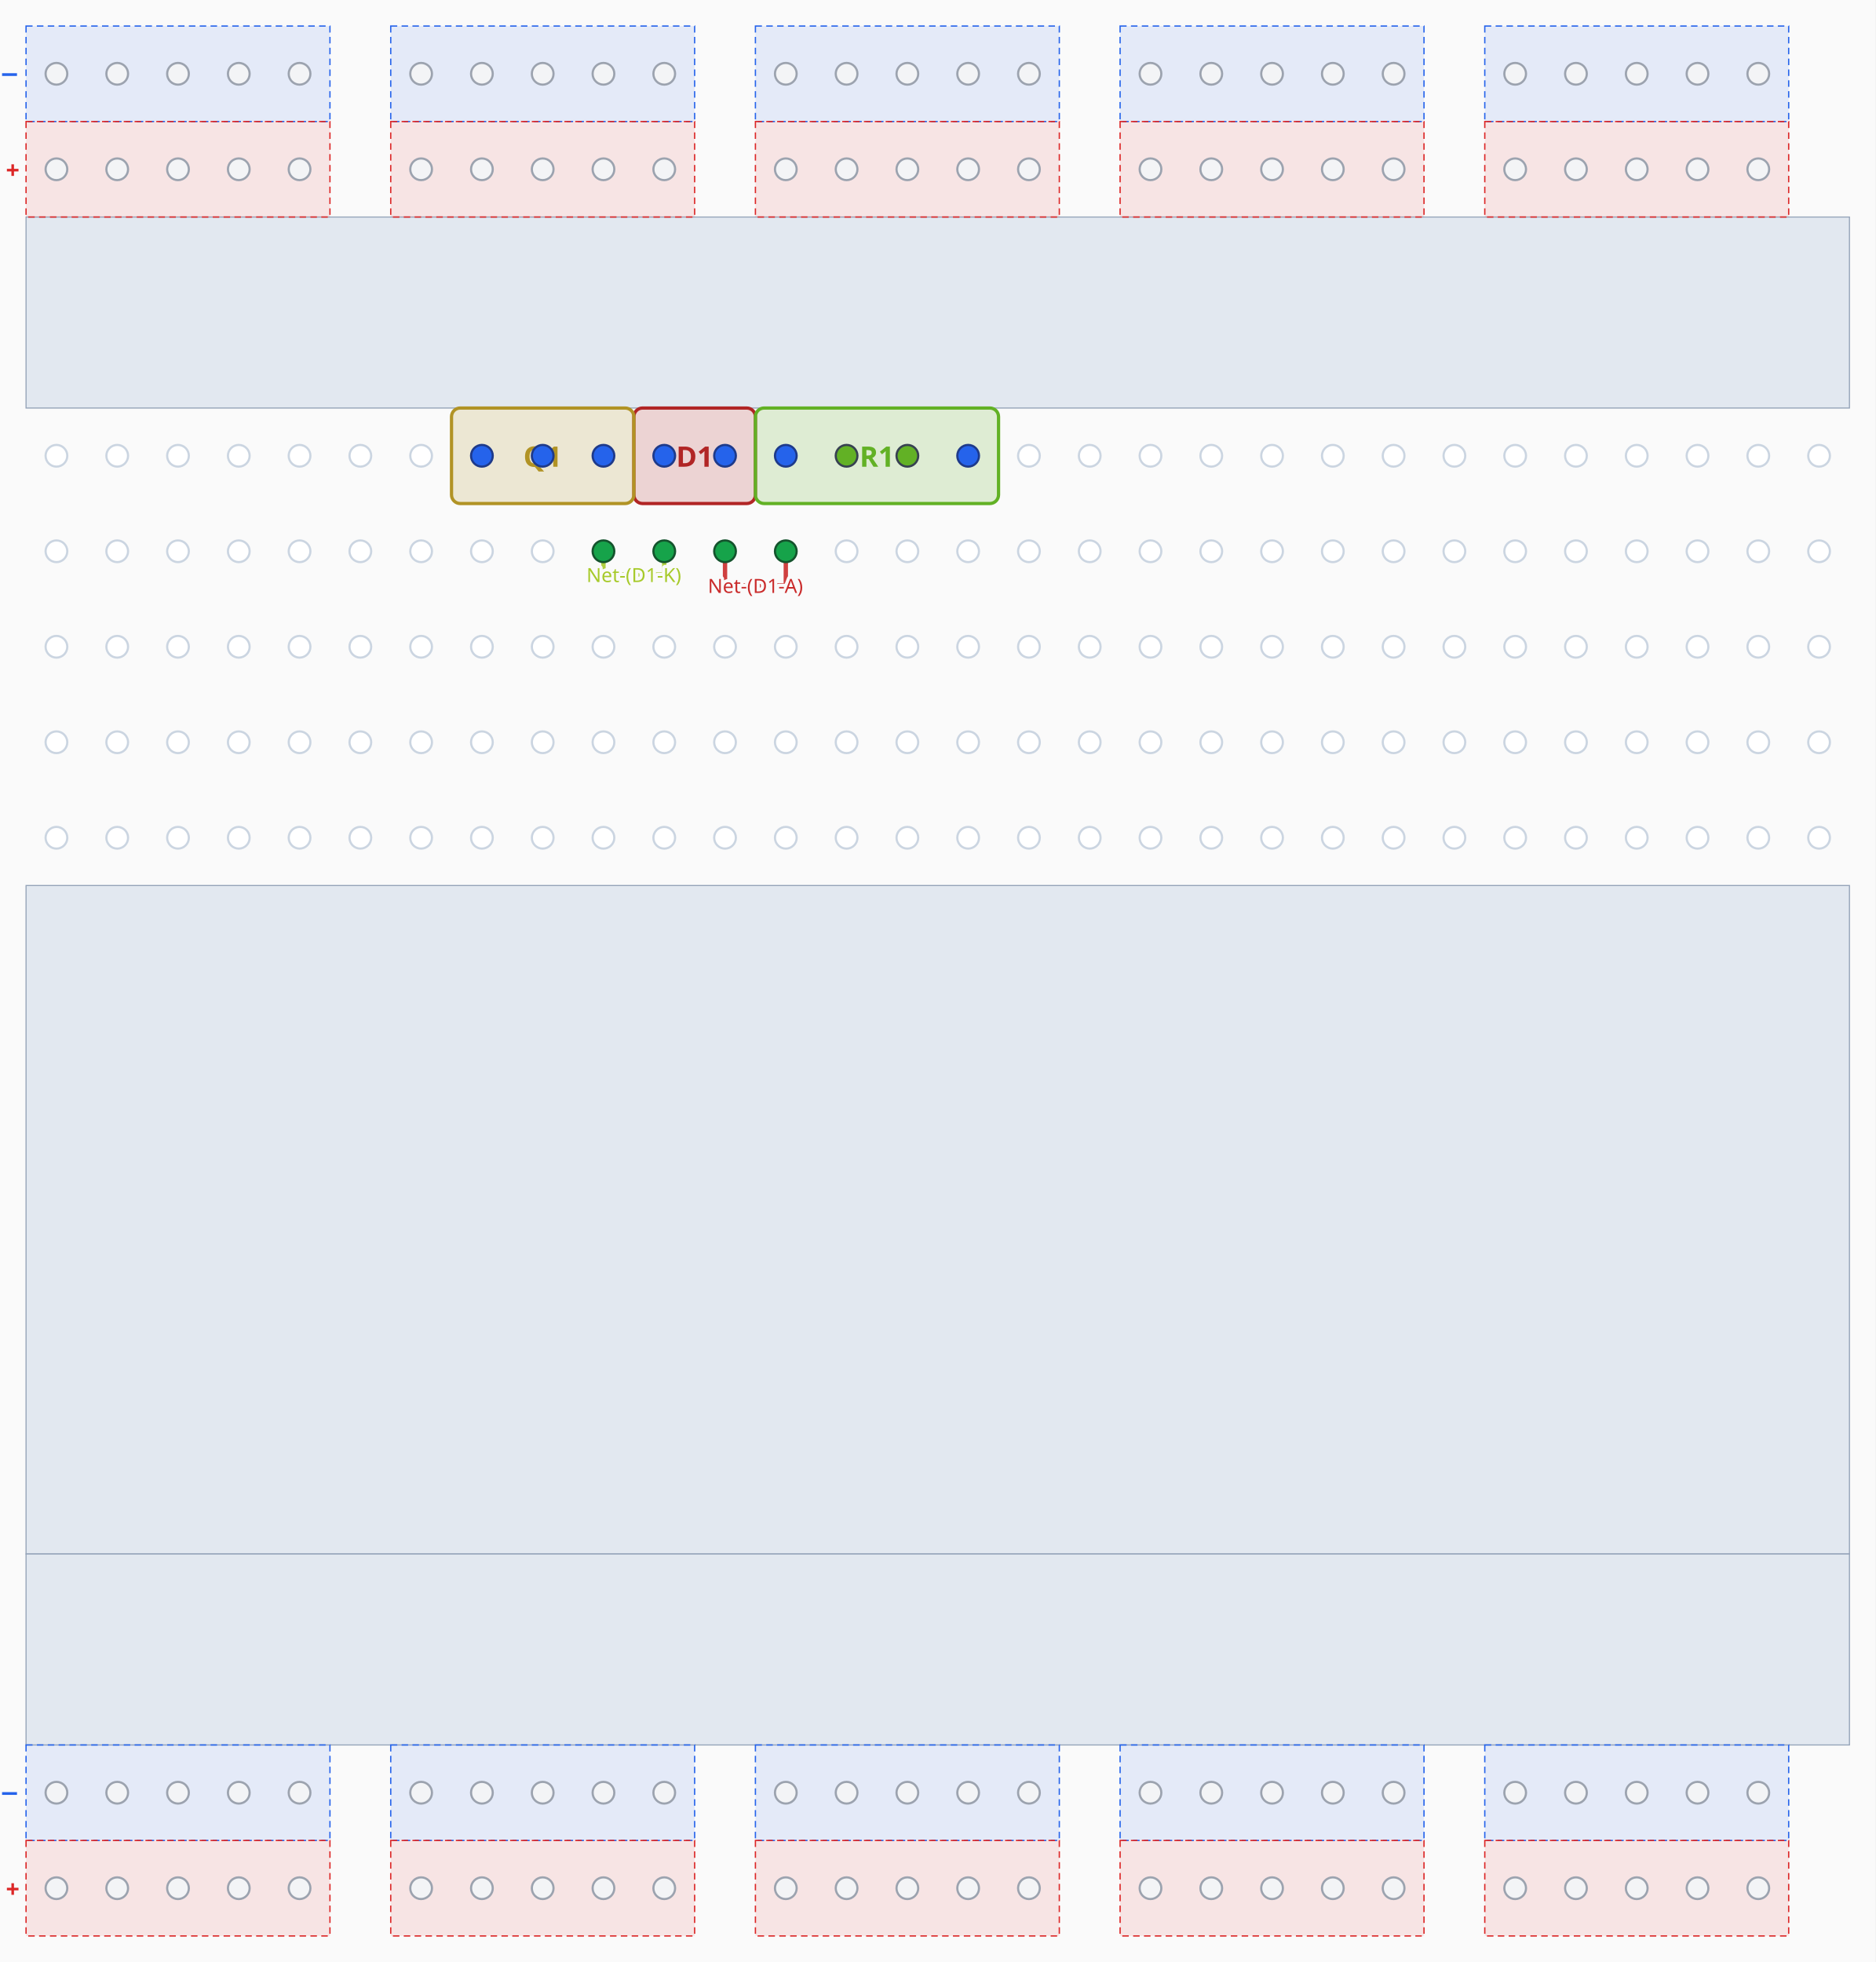
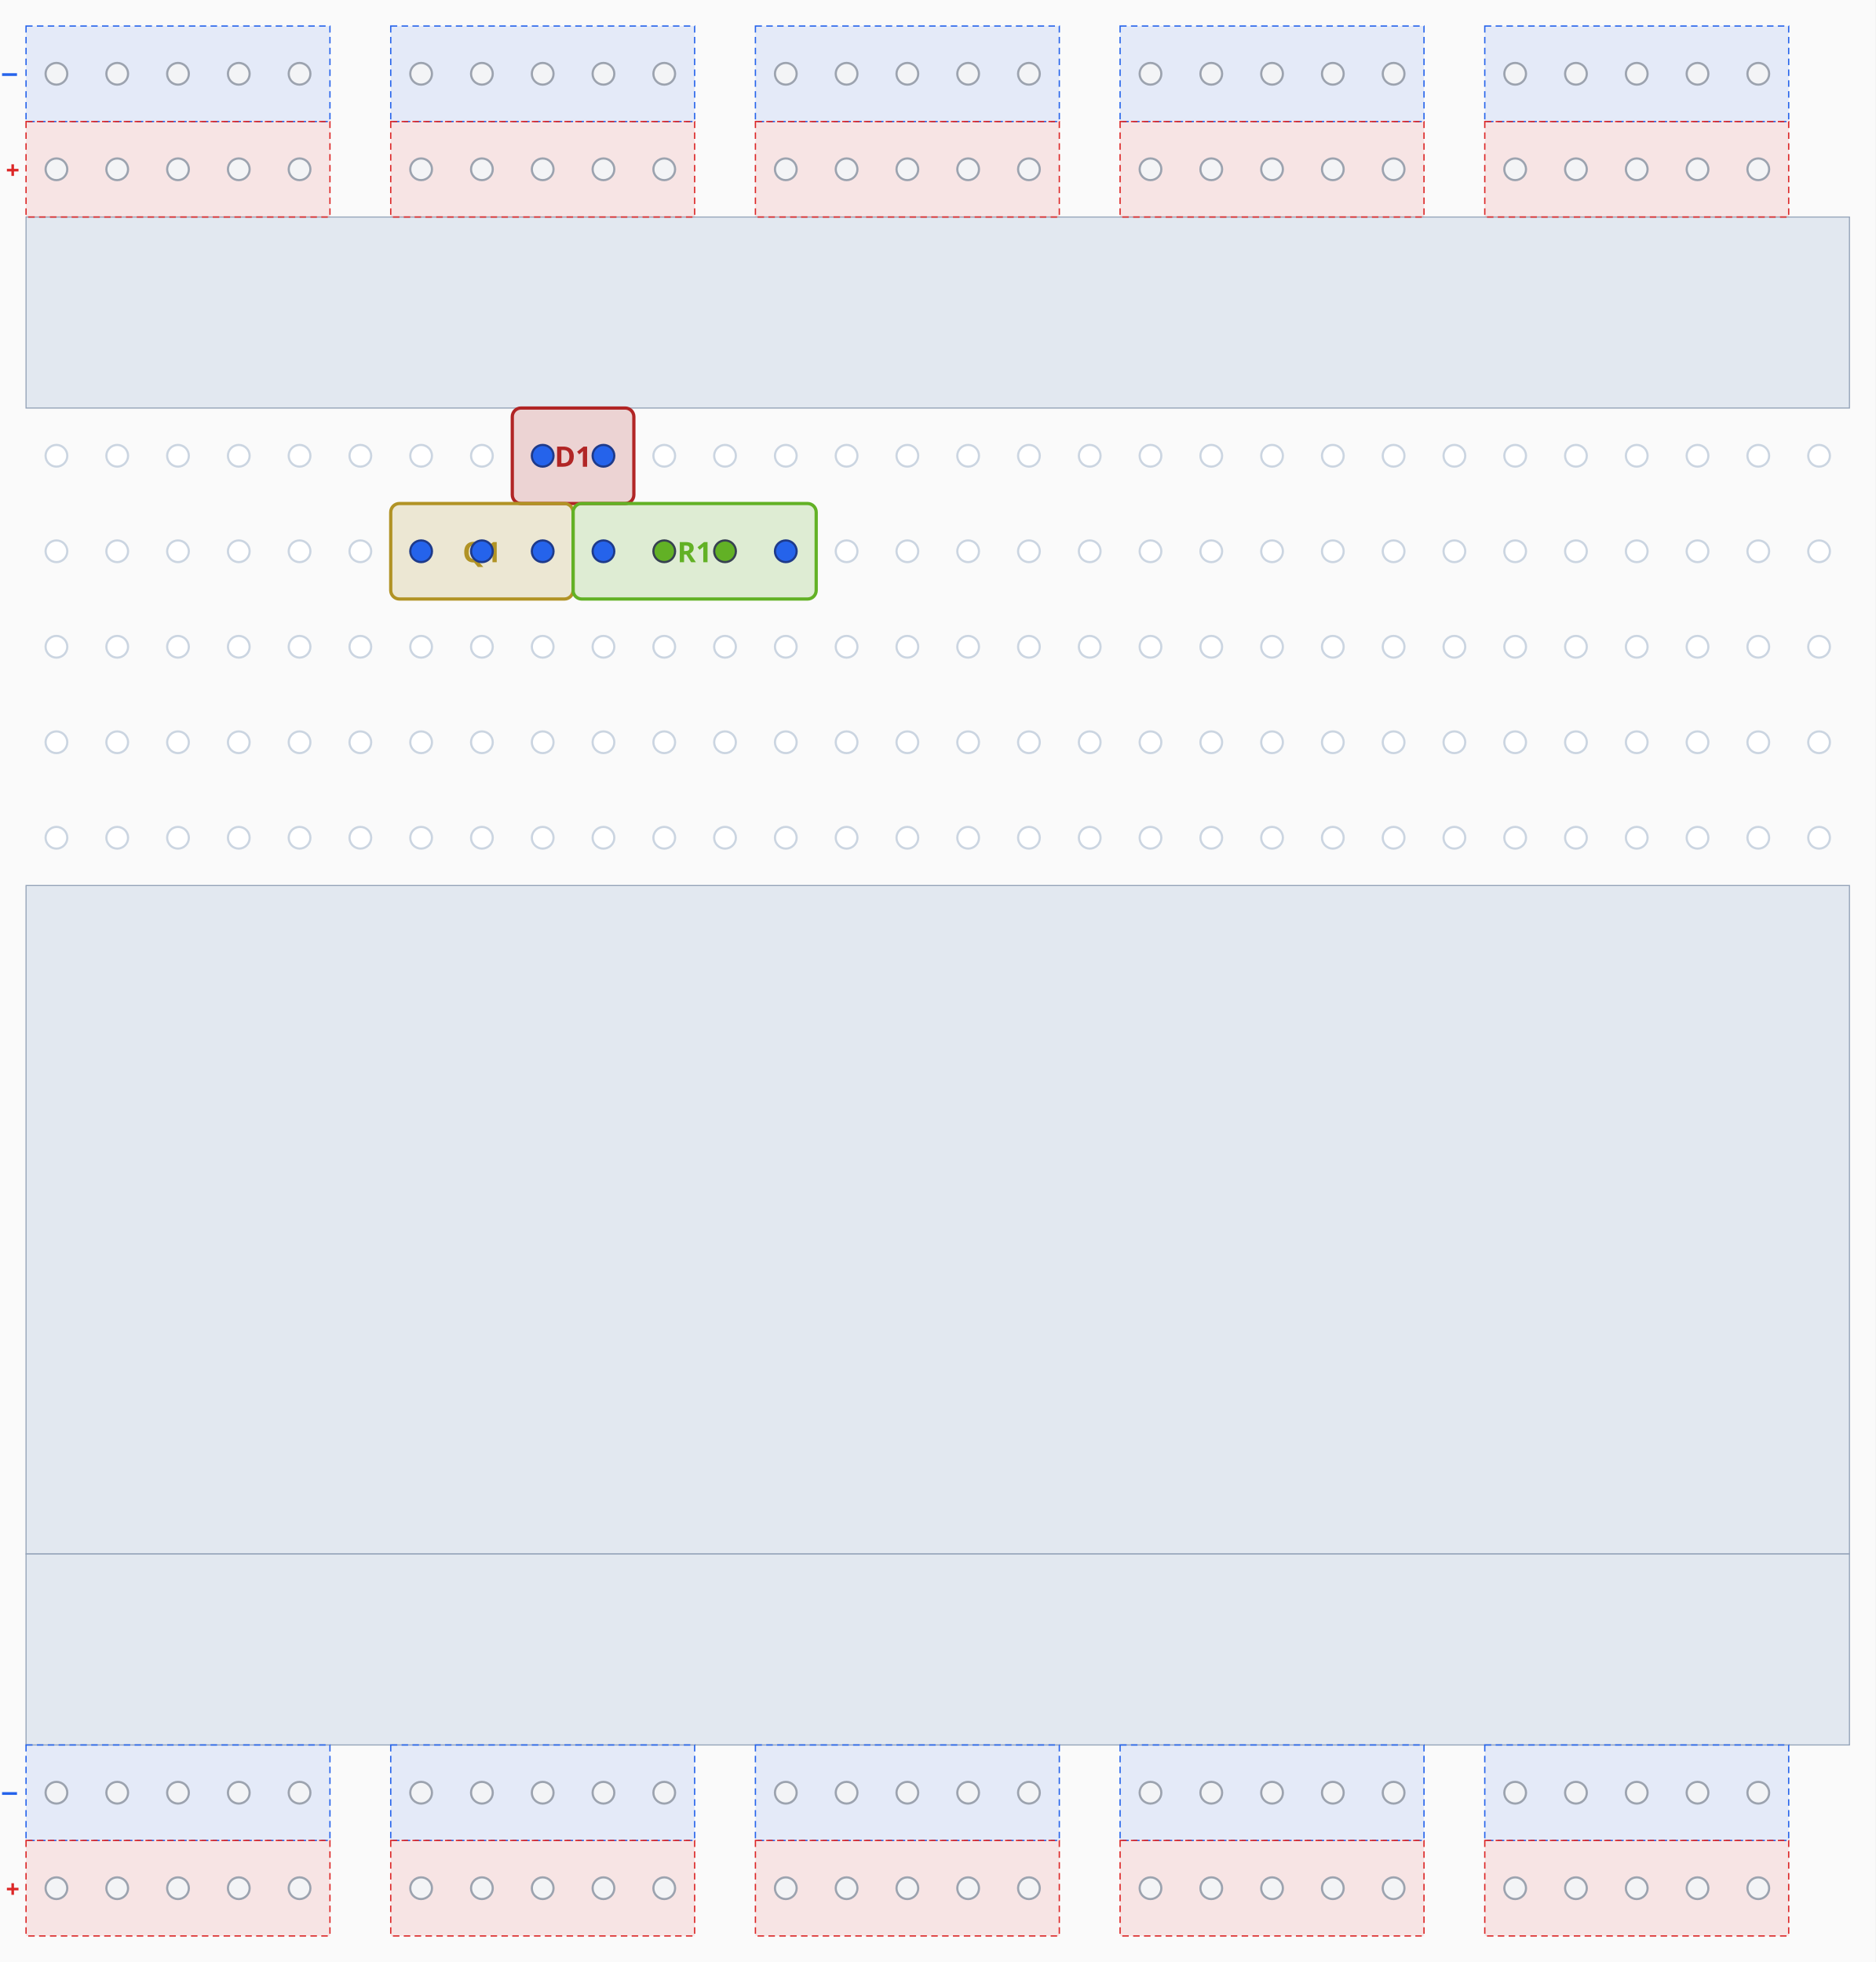
<svg xmlns="http://www.w3.org/2000/svg" viewBox="0 0 864 904" font-family="sans-serif">
  <rect width="100%" height="100%" fill="#fafafa" />
  <rect x="12" y="408.0" width="840" height="308.0" fill="#e2e8f0" stroke="#94a3b8" stroke-width="0.5" />
  <rect x="12" y="100.0" width="840" height="88.0" fill="#e2e8f0" stroke="#94a3b8" stroke-width="0.5" />
  <rect x="12" y="716.0" width="840" height="88.0" fill="#e2e8f0" stroke="#94a3b8" stroke-width="0.5" />
  <rect x="12.0" y="12.0" width="140.0" height="44" fill="#2563eb" fill-opacity="0.10" stroke="#2563eb" stroke-width="0.6" stroke-dasharray="3,2" />
  <rect x="180.0" y="12.0" width="140.0" height="44" fill="#2563eb" fill-opacity="0.10" stroke="#2563eb" stroke-width="0.6" stroke-dasharray="3,2" />
  <rect x="348.0" y="12.0" width="140.0" height="44" fill="#2563eb" fill-opacity="0.10" stroke="#2563eb" stroke-width="0.6" stroke-dasharray="3,2" />
  <rect x="516.0" y="12.0" width="140.0" height="44" fill="#2563eb" fill-opacity="0.10" stroke="#2563eb" stroke-width="0.6" stroke-dasharray="3,2" />
  <rect x="684.0" y="12.0" width="140.0" height="44" fill="#2563eb" fill-opacity="0.10" stroke="#2563eb" stroke-width="0.6" stroke-dasharray="3,2" />
  <text x="9" y="34.0" font-size="11" font-weight="bold" fill="#2563eb" text-anchor="end" dominant-baseline="central">−</text>
  <rect x="12.0" y="56.0" width="140.0" height="44" fill="#dc2626" fill-opacity="0.10" stroke="#dc2626" stroke-width="0.6" stroke-dasharray="3,2" />
  <rect x="180.0" y="56.0" width="140.0" height="44" fill="#dc2626" fill-opacity="0.10" stroke="#dc2626" stroke-width="0.6" stroke-dasharray="3,2" />
  <rect x="348.0" y="56.0" width="140.0" height="44" fill="#dc2626" fill-opacity="0.10" stroke="#dc2626" stroke-width="0.6" stroke-dasharray="3,2" />
  <rect x="516.0" y="56.0" width="140.0" height="44" fill="#dc2626" fill-opacity="0.10" stroke="#dc2626" stroke-width="0.6" stroke-dasharray="3,2" />
  <rect x="684.0" y="56.0" width="140.0" height="44" fill="#dc2626" fill-opacity="0.10" stroke="#dc2626" stroke-width="0.6" stroke-dasharray="3,2" />
  <text x="9" y="78.0" font-size="11" font-weight="bold" fill="#dc2626" text-anchor="end" dominant-baseline="central">+</text>
  <rect x="12.0" y="804.0" width="140.0" height="44" fill="#2563eb" fill-opacity="0.10" stroke="#2563eb" stroke-width="0.6" stroke-dasharray="3,2" />
  <rect x="180.0" y="804.0" width="140.0" height="44" fill="#2563eb" fill-opacity="0.10" stroke="#2563eb" stroke-width="0.6" stroke-dasharray="3,2" />
  <rect x="348.0" y="804.0" width="140.0" height="44" fill="#2563eb" fill-opacity="0.10" stroke="#2563eb" stroke-width="0.6" stroke-dasharray="3,2" />
  <rect x="516.0" y="804.0" width="140.0" height="44" fill="#2563eb" fill-opacity="0.10" stroke="#2563eb" stroke-width="0.6" stroke-dasharray="3,2" />
  <rect x="684.0" y="804.0" width="140.0" height="44" fill="#2563eb" fill-opacity="0.10" stroke="#2563eb" stroke-width="0.6" stroke-dasharray="3,2" />
  <text x="9" y="826.0" font-size="11" font-weight="bold" fill="#2563eb" text-anchor="end" dominant-baseline="central">−</text>
  <rect x="12.0" y="848.0" width="140.0" height="44" fill="#dc2626" fill-opacity="0.10" stroke="#dc2626" stroke-width="0.6" stroke-dasharray="3,2" />
  <rect x="180.0" y="848.0" width="140.0" height="44" fill="#dc2626" fill-opacity="0.10" stroke="#dc2626" stroke-width="0.6" stroke-dasharray="3,2" />
  <rect x="348.0" y="848.0" width="140.0" height="44" fill="#dc2626" fill-opacity="0.10" stroke="#dc2626" stroke-width="0.6" stroke-dasharray="3,2" />
  <rect x="516.0" y="848.0" width="140.0" height="44" fill="#dc2626" fill-opacity="0.10" stroke="#dc2626" stroke-width="0.6" stroke-dasharray="3,2" />
  <rect x="684.0" y="848.0" width="140.0" height="44" fill="#dc2626" fill-opacity="0.10" stroke="#dc2626" stroke-width="0.6" stroke-dasharray="3,2" />
  <text x="9" y="870.0" font-size="11" font-weight="bold" fill="#dc2626" text-anchor="end" dominant-baseline="central">+</text>
-   <rect x="292.0" y="188.0" width="56.0" height="44.0" rx="4" fill="hsl(0,65%,42%)" fill-opacity="0.18" stroke="hsl(0,65%,42%)" stroke-width="1.5" />
-   <text x="320.0" y="210.0" font-size="13" font-weight="bold" fill="hsl(0,65%,42%)" text-anchor="middle" dominant-baseline="central">D1</text>
-   <rect x="208.0" y="188.0" width="84.0" height="44.0" rx="4" fill="hsl(47,65%,42%)" fill-opacity="0.18" stroke="hsl(47,65%,42%)" stroke-width="1.5" />
-   <text x="250.0" y="210.0" font-size="13" font-weight="bold" fill="hsl(47,65%,42%)" text-anchor="middle" dominant-baseline="central">Q1</text>
-   <rect x="348.0" y="188.0" width="112.0" height="44.0" rx="4" fill="hsl(94,65%,42%)" fill-opacity="0.18" stroke="hsl(94,65%,42%)" stroke-width="1.5" />
-   <text x="404.0" y="210.0" font-size="13" font-weight="bold" fill="hsl(94,65%,42%)" text-anchor="middle" dominant-baseline="central">R1</text>
-   <path d="M 334.0 254.0 L 334.0 269.7 L 362.0 269.7 L 362.0 254.0" fill="none" stroke="hsl(0,65%,48%)" stroke-width="2" stroke-linecap="round" stroke-linejoin="round" opacity="0.9" />
-   <text x="348.0" y="269.7" font-size="9" fill="hsl(0,65%,48%)" stroke="#fafafa" stroke-width="3" paint-order="stroke" stroke-linejoin="round" text-anchor="middle" dominant-baseline="central">Net-(D1-A)</text>
-   <path d="M 278.0 254.0 L 278.0 264.7 L 306.0 264.7 L 306.0 254.0" fill="none" stroke="hsl(73,65%,48%)" stroke-width="2" stroke-linecap="round" stroke-linejoin="round" opacity="0.9" />
-   <text x="292.0" y="264.7" font-size="9" fill="hsl(73,65%,48%)" stroke="#fafafa" stroke-width="3" paint-order="stroke" stroke-linejoin="round" text-anchor="middle" dominant-baseline="central">Net-(D1-K)</text>
+   <rect x="236.0" y="188.0" width="56.0" height="44.0" rx="4" fill="hsl(0,65%,42%)" fill-opacity="0.18" stroke="hsl(0,65%,42%)" stroke-width="1.5" />
+   <text x="264.0" y="210.0" font-size="13" font-weight="bold" fill="hsl(0,65%,42%)" text-anchor="middle" dominant-baseline="central">D1</text>
+   <rect x="180.0" y="232.0" width="84.0" height="44.0" rx="4" fill="hsl(47,65%,42%)" fill-opacity="0.18" stroke="hsl(47,65%,42%)" stroke-width="1.5" />
+   <text x="222.0" y="254.0" font-size="13" font-weight="bold" fill="hsl(47,65%,42%)" text-anchor="middle" dominant-baseline="central">Q1</text>
+   <rect x="264.0" y="232.0" width="112.0" height="44.0" rx="4" fill="hsl(94,65%,42%)" fill-opacity="0.18" stroke="hsl(94,65%,42%)" stroke-width="1.5" />
+   <text x="320.0" y="254.0" font-size="13" font-weight="bold" fill="hsl(94,65%,42%)" text-anchor="middle" dominant-baseline="central">R1</text>
  <circle cx="26.0" cy="34.0" r="5" fill="#f3f4f6" stroke="#9ca3af" stroke-width="1" />
  <circle cx="54.0" cy="34.0" r="5" fill="#f3f4f6" stroke="#9ca3af" stroke-width="1" />
  <circle cx="82.0" cy="34.0" r="5" fill="#f3f4f6" stroke="#9ca3af" stroke-width="1" />
  <circle cx="110.0" cy="34.0" r="5" fill="#f3f4f6" stroke="#9ca3af" stroke-width="1" />
  <circle cx="138.0" cy="34.0" r="5" fill="#f3f4f6" stroke="#9ca3af" stroke-width="1" />
  <circle cx="194.0" cy="34.0" r="5" fill="#f3f4f6" stroke="#9ca3af" stroke-width="1" />
  <circle cx="222.0" cy="34.0" r="5" fill="#f3f4f6" stroke="#9ca3af" stroke-width="1" />
  <circle cx="250.0" cy="34.0" r="5" fill="#f3f4f6" stroke="#9ca3af" stroke-width="1" />
  <circle cx="278.0" cy="34.0" r="5" fill="#f3f4f6" stroke="#9ca3af" stroke-width="1" />
  <circle cx="306.0" cy="34.0" r="5" fill="#f3f4f6" stroke="#9ca3af" stroke-width="1" />
  <circle cx="362.0" cy="34.0" r="5" fill="#f3f4f6" stroke="#9ca3af" stroke-width="1" />
  <circle cx="390.0" cy="34.0" r="5" fill="#f3f4f6" stroke="#9ca3af" stroke-width="1" />
  <circle cx="418.0" cy="34.0" r="5" fill="#f3f4f6" stroke="#9ca3af" stroke-width="1" />
  <circle cx="446.0" cy="34.0" r="5" fill="#f3f4f6" stroke="#9ca3af" stroke-width="1" />
  <circle cx="474.0" cy="34.0" r="5" fill="#f3f4f6" stroke="#9ca3af" stroke-width="1" />
  <circle cx="530.0" cy="34.0" r="5" fill="#f3f4f6" stroke="#9ca3af" stroke-width="1" />
  <circle cx="558.0" cy="34.0" r="5" fill="#f3f4f6" stroke="#9ca3af" stroke-width="1" />
  <circle cx="586.0" cy="34.0" r="5" fill="#f3f4f6" stroke="#9ca3af" stroke-width="1" />
  <circle cx="614.0" cy="34.0" r="5" fill="#f3f4f6" stroke="#9ca3af" stroke-width="1" />
  <circle cx="642.0" cy="34.0" r="5" fill="#f3f4f6" stroke="#9ca3af" stroke-width="1" />
  <circle cx="698.0" cy="34.0" r="5" fill="#f3f4f6" stroke="#9ca3af" stroke-width="1" />
  <circle cx="726.0" cy="34.0" r="5" fill="#f3f4f6" stroke="#9ca3af" stroke-width="1" />
  <circle cx="754.0" cy="34.0" r="5" fill="#f3f4f6" stroke="#9ca3af" stroke-width="1" />
  <circle cx="782.0" cy="34.0" r="5" fill="#f3f4f6" stroke="#9ca3af" stroke-width="1" />
  <circle cx="810.0" cy="34.0" r="5" fill="#f3f4f6" stroke="#9ca3af" stroke-width="1" />
  <circle cx="26.0" cy="826.0" r="5" fill="#f3f4f6" stroke="#9ca3af" stroke-width="1" />
  <circle cx="54.0" cy="826.0" r="5" fill="#f3f4f6" stroke="#9ca3af" stroke-width="1" />
  <circle cx="82.0" cy="826.0" r="5" fill="#f3f4f6" stroke="#9ca3af" stroke-width="1" />
  <circle cx="110.0" cy="826.0" r="5" fill="#f3f4f6" stroke="#9ca3af" stroke-width="1" />
  <circle cx="138.0" cy="826.0" r="5" fill="#f3f4f6" stroke="#9ca3af" stroke-width="1" />
  <circle cx="194.0" cy="826.0" r="5" fill="#f3f4f6" stroke="#9ca3af" stroke-width="1" />
  <circle cx="222.0" cy="826.0" r="5" fill="#f3f4f6" stroke="#9ca3af" stroke-width="1" />
  <circle cx="250.0" cy="826.0" r="5" fill="#f3f4f6" stroke="#9ca3af" stroke-width="1" />
  <circle cx="278.0" cy="826.0" r="5" fill="#f3f4f6" stroke="#9ca3af" stroke-width="1" />
  <circle cx="306.0" cy="826.0" r="5" fill="#f3f4f6" stroke="#9ca3af" stroke-width="1" />
  <circle cx="362.0" cy="826.0" r="5" fill="#f3f4f6" stroke="#9ca3af" stroke-width="1" />
  <circle cx="390.0" cy="826.0" r="5" fill="#f3f4f6" stroke="#9ca3af" stroke-width="1" />
  <circle cx="418.0" cy="826.0" r="5" fill="#f3f4f6" stroke="#9ca3af" stroke-width="1" />
  <circle cx="446.0" cy="826.0" r="5" fill="#f3f4f6" stroke="#9ca3af" stroke-width="1" />
  <circle cx="474.0" cy="826.0" r="5" fill="#f3f4f6" stroke="#9ca3af" stroke-width="1" />
  <circle cx="530.0" cy="826.0" r="5" fill="#f3f4f6" stroke="#9ca3af" stroke-width="1" />
  <circle cx="558.0" cy="826.0" r="5" fill="#f3f4f6" stroke="#9ca3af" stroke-width="1" />
  <circle cx="586.0" cy="826.0" r="5" fill="#f3f4f6" stroke="#9ca3af" stroke-width="1" />
  <circle cx="614.0" cy="826.0" r="5" fill="#f3f4f6" stroke="#9ca3af" stroke-width="1" />
  <circle cx="642.0" cy="826.0" r="5" fill="#f3f4f6" stroke="#9ca3af" stroke-width="1" />
  <circle cx="698.0" cy="826.0" r="5" fill="#f3f4f6" stroke="#9ca3af" stroke-width="1" />
  <circle cx="726.0" cy="826.0" r="5" fill="#f3f4f6" stroke="#9ca3af" stroke-width="1" />
  <circle cx="754.0" cy="826.0" r="5" fill="#f3f4f6" stroke="#9ca3af" stroke-width="1" />
  <circle cx="782.0" cy="826.0" r="5" fill="#f3f4f6" stroke="#9ca3af" stroke-width="1" />
  <circle cx="810.0" cy="826.0" r="5" fill="#f3f4f6" stroke="#9ca3af" stroke-width="1" />
  <circle cx="26.0" cy="78.0" r="5" fill="#f3f4f6" stroke="#9ca3af" stroke-width="1" />
  <circle cx="54.0" cy="78.0" r="5" fill="#f3f4f6" stroke="#9ca3af" stroke-width="1" />
  <circle cx="82.0" cy="78.0" r="5" fill="#f3f4f6" stroke="#9ca3af" stroke-width="1" />
  <circle cx="110.0" cy="78.0" r="5" fill="#f3f4f6" stroke="#9ca3af" stroke-width="1" />
  <circle cx="138.0" cy="78.0" r="5" fill="#f3f4f6" stroke="#9ca3af" stroke-width="1" />
  <circle cx="194.0" cy="78.0" r="5" fill="#f3f4f6" stroke="#9ca3af" stroke-width="1" />
  <circle cx="222.0" cy="78.0" r="5" fill="#f3f4f6" stroke="#9ca3af" stroke-width="1" />
  <circle cx="250.0" cy="78.0" r="5" fill="#f3f4f6" stroke="#9ca3af" stroke-width="1" />
  <circle cx="278.0" cy="78.0" r="5" fill="#f3f4f6" stroke="#9ca3af" stroke-width="1" />
  <circle cx="306.0" cy="78.0" r="5" fill="#f3f4f6" stroke="#9ca3af" stroke-width="1" />
  <circle cx="362.0" cy="78.0" r="5" fill="#f3f4f6" stroke="#9ca3af" stroke-width="1" />
  <circle cx="390.0" cy="78.0" r="5" fill="#f3f4f6" stroke="#9ca3af" stroke-width="1" />
  <circle cx="418.0" cy="78.0" r="5" fill="#f3f4f6" stroke="#9ca3af" stroke-width="1" />
  <circle cx="446.0" cy="78.0" r="5" fill="#f3f4f6" stroke="#9ca3af" stroke-width="1" />
  <circle cx="474.0" cy="78.0" r="5" fill="#f3f4f6" stroke="#9ca3af" stroke-width="1" />
  <circle cx="530.0" cy="78.0" r="5" fill="#f3f4f6" stroke="#9ca3af" stroke-width="1" />
  <circle cx="558.0" cy="78.0" r="5" fill="#f3f4f6" stroke="#9ca3af" stroke-width="1" />
  <circle cx="586.0" cy="78.0" r="5" fill="#f3f4f6" stroke="#9ca3af" stroke-width="1" />
  <circle cx="614.0" cy="78.0" r="5" fill="#f3f4f6" stroke="#9ca3af" stroke-width="1" />
  <circle cx="642.0" cy="78.0" r="5" fill="#f3f4f6" stroke="#9ca3af" stroke-width="1" />
  <circle cx="698.0" cy="78.0" r="5" fill="#f3f4f6" stroke="#9ca3af" stroke-width="1" />
  <circle cx="726.0" cy="78.0" r="5" fill="#f3f4f6" stroke="#9ca3af" stroke-width="1" />
  <circle cx="754.0" cy="78.0" r="5" fill="#f3f4f6" stroke="#9ca3af" stroke-width="1" />
  <circle cx="782.0" cy="78.0" r="5" fill="#f3f4f6" stroke="#9ca3af" stroke-width="1" />
  <circle cx="810.0" cy="78.0" r="5" fill="#f3f4f6" stroke="#9ca3af" stroke-width="1" />
  <circle cx="26.0" cy="870.0" r="5" fill="#f3f4f6" stroke="#9ca3af" stroke-width="1" />
  <circle cx="54.0" cy="870.0" r="5" fill="#f3f4f6" stroke="#9ca3af" stroke-width="1" />
  <circle cx="82.0" cy="870.0" r="5" fill="#f3f4f6" stroke="#9ca3af" stroke-width="1" />
  <circle cx="110.0" cy="870.0" r="5" fill="#f3f4f6" stroke="#9ca3af" stroke-width="1" />
  <circle cx="138.0" cy="870.0" r="5" fill="#f3f4f6" stroke="#9ca3af" stroke-width="1" />
  <circle cx="194.0" cy="870.0" r="5" fill="#f3f4f6" stroke="#9ca3af" stroke-width="1" />
  <circle cx="222.0" cy="870.0" r="5" fill="#f3f4f6" stroke="#9ca3af" stroke-width="1" />
  <circle cx="250.0" cy="870.0" r="5" fill="#f3f4f6" stroke="#9ca3af" stroke-width="1" />
  <circle cx="278.0" cy="870.0" r="5" fill="#f3f4f6" stroke="#9ca3af" stroke-width="1" />
  <circle cx="306.0" cy="870.0" r="5" fill="#f3f4f6" stroke="#9ca3af" stroke-width="1" />
  <circle cx="362.0" cy="870.0" r="5" fill="#f3f4f6" stroke="#9ca3af" stroke-width="1" />
  <circle cx="390.0" cy="870.0" r="5" fill="#f3f4f6" stroke="#9ca3af" stroke-width="1" />
  <circle cx="418.0" cy="870.0" r="5" fill="#f3f4f6" stroke="#9ca3af" stroke-width="1" />
  <circle cx="446.0" cy="870.0" r="5" fill="#f3f4f6" stroke="#9ca3af" stroke-width="1" />
  <circle cx="474.0" cy="870.0" r="5" fill="#f3f4f6" stroke="#9ca3af" stroke-width="1" />
  <circle cx="530.0" cy="870.0" r="5" fill="#f3f4f6" stroke="#9ca3af" stroke-width="1" />
  <circle cx="558.0" cy="870.0" r="5" fill="#f3f4f6" stroke="#9ca3af" stroke-width="1" />
  <circle cx="586.0" cy="870.0" r="5" fill="#f3f4f6" stroke="#9ca3af" stroke-width="1" />
  <circle cx="614.0" cy="870.0" r="5" fill="#f3f4f6" stroke="#9ca3af" stroke-width="1" />
  <circle cx="642.0" cy="870.0" r="5" fill="#f3f4f6" stroke="#9ca3af" stroke-width="1" />
  <circle cx="698.0" cy="870.0" r="5" fill="#f3f4f6" stroke="#9ca3af" stroke-width="1" />
  <circle cx="726.0" cy="870.0" r="5" fill="#f3f4f6" stroke="#9ca3af" stroke-width="1" />
  <circle cx="754.0" cy="870.0" r="5" fill="#f3f4f6" stroke="#9ca3af" stroke-width="1" />
  <circle cx="782.0" cy="870.0" r="5" fill="#f3f4f6" stroke="#9ca3af" stroke-width="1" />
  <circle cx="810.0" cy="870.0" r="5" fill="#f3f4f6" stroke="#9ca3af" stroke-width="1" />
  <circle cx="26.0" cy="210.0" r="5" fill="#ffffff" stroke="#cbd5e1" stroke-width="1" />
  <circle cx="54.0" cy="210.0" r="5" fill="#ffffff" stroke="#cbd5e1" stroke-width="1" />
  <circle cx="82.0" cy="210.0" r="5" fill="#ffffff" stroke="#cbd5e1" stroke-width="1" />
  <circle cx="110.0" cy="210.0" r="5" fill="#ffffff" stroke="#cbd5e1" stroke-width="1" />
  <circle cx="138.0" cy="210.0" r="5" fill="#ffffff" stroke="#cbd5e1" stroke-width="1" />
  <circle cx="166.0" cy="210.0" r="5" fill="#ffffff" stroke="#cbd5e1" stroke-width="1" />
  <circle cx="194.0" cy="210.0" r="5" fill="#ffffff" stroke="#cbd5e1" stroke-width="1" />
-   <circle cx="222.0" cy="210.0" r="5" fill="#2563eb" stroke="#1e3a8a" stroke-width="1" />
+   <circle cx="222.0" cy="210.0" r="5" fill="#ffffff" stroke="#cbd5e1" stroke-width="1" />
  <circle cx="250.0" cy="210.0" r="5" fill="#2563eb" stroke="#1e3a8a" stroke-width="1" />
  <circle cx="278.0" cy="210.0" r="5" fill="#2563eb" stroke="#1e3a8a" stroke-width="1" />
-   <circle cx="306.0" cy="210.0" r="5" fill="#2563eb" stroke="#1e3a8a" stroke-width="1" />
-   <circle cx="334.0" cy="210.0" r="5" fill="#2563eb" stroke="#1e3a8a" stroke-width="1" />
-   <circle cx="362.0" cy="210.0" r="5" fill="#2563eb" stroke="#1e3a8a" stroke-width="1" />
-   <circle cx="390.0" cy="210.0" r="5" fill="hsl(94,65%,42%)" stroke="#374151" stroke-width="1" />
-   <circle cx="418.0" cy="210.0" r="5" fill="hsl(94,65%,42%)" stroke="#374151" stroke-width="1" />
-   <circle cx="446.0" cy="210.0" r="5" fill="#2563eb" stroke="#1e3a8a" stroke-width="1" />
+   <circle cx="306.0" cy="210.0" r="5" fill="#ffffff" stroke="#cbd5e1" stroke-width="1" />
+   <circle cx="334.0" cy="210.0" r="5" fill="#ffffff" stroke="#cbd5e1" stroke-width="1" />
+   <circle cx="362.0" cy="210.0" r="5" fill="#ffffff" stroke="#cbd5e1" stroke-width="1" />
+   <circle cx="390.0" cy="210.0" r="5" fill="#ffffff" stroke="#cbd5e1" stroke-width="1" />
+   <circle cx="418.0" cy="210.0" r="5" fill="#ffffff" stroke="#cbd5e1" stroke-width="1" />
+   <circle cx="446.0" cy="210.0" r="5" fill="#ffffff" stroke="#cbd5e1" stroke-width="1" />
  <circle cx="474.0" cy="210.0" r="5" fill="#ffffff" stroke="#cbd5e1" stroke-width="1" />
  <circle cx="502.0" cy="210.0" r="5" fill="#ffffff" stroke="#cbd5e1" stroke-width="1" />
  <circle cx="530.0" cy="210.0" r="5" fill="#ffffff" stroke="#cbd5e1" stroke-width="1" />
  <circle cx="558.0" cy="210.0" r="5" fill="#ffffff" stroke="#cbd5e1" stroke-width="1" />
  <circle cx="586.0" cy="210.0" r="5" fill="#ffffff" stroke="#cbd5e1" stroke-width="1" />
  <circle cx="614.0" cy="210.0" r="5" fill="#ffffff" stroke="#cbd5e1" stroke-width="1" />
  <circle cx="642.0" cy="210.0" r="5" fill="#ffffff" stroke="#cbd5e1" stroke-width="1" />
  <circle cx="670.0" cy="210.0" r="5" fill="#ffffff" stroke="#cbd5e1" stroke-width="1" />
  <circle cx="698.0" cy="210.0" r="5" fill="#ffffff" stroke="#cbd5e1" stroke-width="1" />
  <circle cx="726.0" cy="210.0" r="5" fill="#ffffff" stroke="#cbd5e1" stroke-width="1" />
  <circle cx="754.0" cy="210.0" r="5" fill="#ffffff" stroke="#cbd5e1" stroke-width="1" />
  <circle cx="782.0" cy="210.0" r="5" fill="#ffffff" stroke="#cbd5e1" stroke-width="1" />
  <circle cx="810.0" cy="210.0" r="5" fill="#ffffff" stroke="#cbd5e1" stroke-width="1" />
  <circle cx="838.0" cy="210.0" r="5" fill="#ffffff" stroke="#cbd5e1" stroke-width="1" />
  <circle cx="26.0" cy="254.0" r="5" fill="#ffffff" stroke="#cbd5e1" stroke-width="1" />
  <circle cx="54.0" cy="254.0" r="5" fill="#ffffff" stroke="#cbd5e1" stroke-width="1" />
  <circle cx="82.0" cy="254.0" r="5" fill="#ffffff" stroke="#cbd5e1" stroke-width="1" />
  <circle cx="110.0" cy="254.0" r="5" fill="#ffffff" stroke="#cbd5e1" stroke-width="1" />
  <circle cx="138.0" cy="254.0" r="5" fill="#ffffff" stroke="#cbd5e1" stroke-width="1" />
  <circle cx="166.0" cy="254.0" r="5" fill="#ffffff" stroke="#cbd5e1" stroke-width="1" />
-   <circle cx="194.0" cy="254.0" r="5" fill="#ffffff" stroke="#cbd5e1" stroke-width="1" />
-   <circle cx="222.0" cy="254.0" r="5" fill="#ffffff" stroke="#cbd5e1" stroke-width="1" />
-   <circle cx="250.0" cy="254.0" r="5" fill="#ffffff" stroke="#cbd5e1" stroke-width="1" />
-   <circle cx="278.0" cy="254.0" r="5" fill="#16a34a" stroke="#14532d" stroke-width="1" />
-   <circle cx="306.0" cy="254.0" r="5" fill="#16a34a" stroke="#14532d" stroke-width="1" />
-   <circle cx="334.0" cy="254.0" r="5" fill="#16a34a" stroke="#14532d" stroke-width="1" />
-   <circle cx="362.0" cy="254.0" r="5" fill="#16a34a" stroke="#14532d" stroke-width="1" />
+   <circle cx="194.0" cy="254.0" r="5" fill="#2563eb" stroke="#1e3a8a" stroke-width="1" />
+   <circle cx="222.0" cy="254.0" r="5" fill="#2563eb" stroke="#1e3a8a" stroke-width="1" />
+   <circle cx="250.0" cy="254.0" r="5" fill="#2563eb" stroke="#1e3a8a" stroke-width="1" />
+   <circle cx="278.0" cy="254.0" r="5" fill="#2563eb" stroke="#1e3a8a" stroke-width="1" />
+   <circle cx="306.0" cy="254.0" r="5" fill="hsl(94,65%,42%)" stroke="#374151" stroke-width="1" />
+   <circle cx="334.0" cy="254.0" r="5" fill="hsl(94,65%,42%)" stroke="#374151" stroke-width="1" />
+   <circle cx="362.0" cy="254.0" r="5" fill="#2563eb" stroke="#1e3a8a" stroke-width="1" />
  <circle cx="390.0" cy="254.0" r="5" fill="#ffffff" stroke="#cbd5e1" stroke-width="1" />
  <circle cx="418.0" cy="254.0" r="5" fill="#ffffff" stroke="#cbd5e1" stroke-width="1" />
  <circle cx="446.0" cy="254.0" r="5" fill="#ffffff" stroke="#cbd5e1" stroke-width="1" />
  <circle cx="474.0" cy="254.0" r="5" fill="#ffffff" stroke="#cbd5e1" stroke-width="1" />
  <circle cx="502.0" cy="254.0" r="5" fill="#ffffff" stroke="#cbd5e1" stroke-width="1" />
  <circle cx="530.0" cy="254.0" r="5" fill="#ffffff" stroke="#cbd5e1" stroke-width="1" />
  <circle cx="558.0" cy="254.0" r="5" fill="#ffffff" stroke="#cbd5e1" stroke-width="1" />
  <circle cx="586.0" cy="254.0" r="5" fill="#ffffff" stroke="#cbd5e1" stroke-width="1" />
  <circle cx="614.0" cy="254.0" r="5" fill="#ffffff" stroke="#cbd5e1" stroke-width="1" />
  <circle cx="642.0" cy="254.0" r="5" fill="#ffffff" stroke="#cbd5e1" stroke-width="1" />
  <circle cx="670.0" cy="254.0" r="5" fill="#ffffff" stroke="#cbd5e1" stroke-width="1" />
  <circle cx="698.0" cy="254.0" r="5" fill="#ffffff" stroke="#cbd5e1" stroke-width="1" />
  <circle cx="726.0" cy="254.0" r="5" fill="#ffffff" stroke="#cbd5e1" stroke-width="1" />
  <circle cx="754.0" cy="254.0" r="5" fill="#ffffff" stroke="#cbd5e1" stroke-width="1" />
  <circle cx="782.0" cy="254.0" r="5" fill="#ffffff" stroke="#cbd5e1" stroke-width="1" />
  <circle cx="810.0" cy="254.0" r="5" fill="#ffffff" stroke="#cbd5e1" stroke-width="1" />
  <circle cx="838.0" cy="254.0" r="5" fill="#ffffff" stroke="#cbd5e1" stroke-width="1" />
  <circle cx="26.0" cy="298.0" r="5" fill="#ffffff" stroke="#cbd5e1" stroke-width="1" />
  <circle cx="54.0" cy="298.0" r="5" fill="#ffffff" stroke="#cbd5e1" stroke-width="1" />
  <circle cx="82.0" cy="298.0" r="5" fill="#ffffff" stroke="#cbd5e1" stroke-width="1" />
  <circle cx="110.0" cy="298.0" r="5" fill="#ffffff" stroke="#cbd5e1" stroke-width="1" />
  <circle cx="138.0" cy="298.0" r="5" fill="#ffffff" stroke="#cbd5e1" stroke-width="1" />
  <circle cx="166.0" cy="298.0" r="5" fill="#ffffff" stroke="#cbd5e1" stroke-width="1" />
  <circle cx="194.0" cy="298.0" r="5" fill="#ffffff" stroke="#cbd5e1" stroke-width="1" />
  <circle cx="222.0" cy="298.0" r="5" fill="#ffffff" stroke="#cbd5e1" stroke-width="1" />
  <circle cx="250.0" cy="298.0" r="5" fill="#ffffff" stroke="#cbd5e1" stroke-width="1" />
  <circle cx="278.0" cy="298.0" r="5" fill="#ffffff" stroke="#cbd5e1" stroke-width="1" />
  <circle cx="306.0" cy="298.0" r="5" fill="#ffffff" stroke="#cbd5e1" stroke-width="1" />
  <circle cx="334.0" cy="298.0" r="5" fill="#ffffff" stroke="#cbd5e1" stroke-width="1" />
  <circle cx="362.0" cy="298.0" r="5" fill="#ffffff" stroke="#cbd5e1" stroke-width="1" />
  <circle cx="390.0" cy="298.0" r="5" fill="#ffffff" stroke="#cbd5e1" stroke-width="1" />
  <circle cx="418.0" cy="298.0" r="5" fill="#ffffff" stroke="#cbd5e1" stroke-width="1" />
  <circle cx="446.0" cy="298.0" r="5" fill="#ffffff" stroke="#cbd5e1" stroke-width="1" />
  <circle cx="474.0" cy="298.0" r="5" fill="#ffffff" stroke="#cbd5e1" stroke-width="1" />
  <circle cx="502.0" cy="298.0" r="5" fill="#ffffff" stroke="#cbd5e1" stroke-width="1" />
  <circle cx="530.0" cy="298.0" r="5" fill="#ffffff" stroke="#cbd5e1" stroke-width="1" />
  <circle cx="558.0" cy="298.0" r="5" fill="#ffffff" stroke="#cbd5e1" stroke-width="1" />
  <circle cx="586.0" cy="298.0" r="5" fill="#ffffff" stroke="#cbd5e1" stroke-width="1" />
  <circle cx="614.0" cy="298.0" r="5" fill="#ffffff" stroke="#cbd5e1" stroke-width="1" />
  <circle cx="642.0" cy="298.0" r="5" fill="#ffffff" stroke="#cbd5e1" stroke-width="1" />
  <circle cx="670.0" cy="298.0" r="5" fill="#ffffff" stroke="#cbd5e1" stroke-width="1" />
  <circle cx="698.0" cy="298.0" r="5" fill="#ffffff" stroke="#cbd5e1" stroke-width="1" />
  <circle cx="726.0" cy="298.0" r="5" fill="#ffffff" stroke="#cbd5e1" stroke-width="1" />
  <circle cx="754.0" cy="298.0" r="5" fill="#ffffff" stroke="#cbd5e1" stroke-width="1" />
  <circle cx="782.0" cy="298.0" r="5" fill="#ffffff" stroke="#cbd5e1" stroke-width="1" />
  <circle cx="810.0" cy="298.0" r="5" fill="#ffffff" stroke="#cbd5e1" stroke-width="1" />
  <circle cx="838.0" cy="298.0" r="5" fill="#ffffff" stroke="#cbd5e1" stroke-width="1" />
  <circle cx="26.0" cy="342.0" r="5" fill="#ffffff" stroke="#cbd5e1" stroke-width="1" />
  <circle cx="54.0" cy="342.0" r="5" fill="#ffffff" stroke="#cbd5e1" stroke-width="1" />
  <circle cx="82.0" cy="342.0" r="5" fill="#ffffff" stroke="#cbd5e1" stroke-width="1" />
  <circle cx="110.0" cy="342.0" r="5" fill="#ffffff" stroke="#cbd5e1" stroke-width="1" />
  <circle cx="138.0" cy="342.0" r="5" fill="#ffffff" stroke="#cbd5e1" stroke-width="1" />
  <circle cx="166.0" cy="342.0" r="5" fill="#ffffff" stroke="#cbd5e1" stroke-width="1" />
  <circle cx="194.0" cy="342.0" r="5" fill="#ffffff" stroke="#cbd5e1" stroke-width="1" />
  <circle cx="222.0" cy="342.0" r="5" fill="#ffffff" stroke="#cbd5e1" stroke-width="1" />
  <circle cx="250.0" cy="342.0" r="5" fill="#ffffff" stroke="#cbd5e1" stroke-width="1" />
  <circle cx="278.0" cy="342.0" r="5" fill="#ffffff" stroke="#cbd5e1" stroke-width="1" />
  <circle cx="306.0" cy="342.0" r="5" fill="#ffffff" stroke="#cbd5e1" stroke-width="1" />
  <circle cx="334.0" cy="342.0" r="5" fill="#ffffff" stroke="#cbd5e1" stroke-width="1" />
  <circle cx="362.0" cy="342.0" r="5" fill="#ffffff" stroke="#cbd5e1" stroke-width="1" />
  <circle cx="390.0" cy="342.0" r="5" fill="#ffffff" stroke="#cbd5e1" stroke-width="1" />
  <circle cx="418.0" cy="342.0" r="5" fill="#ffffff" stroke="#cbd5e1" stroke-width="1" />
  <circle cx="446.0" cy="342.0" r="5" fill="#ffffff" stroke="#cbd5e1" stroke-width="1" />
  <circle cx="474.0" cy="342.0" r="5" fill="#ffffff" stroke="#cbd5e1" stroke-width="1" />
  <circle cx="502.0" cy="342.0" r="5" fill="#ffffff" stroke="#cbd5e1" stroke-width="1" />
  <circle cx="530.0" cy="342.0" r="5" fill="#ffffff" stroke="#cbd5e1" stroke-width="1" />
  <circle cx="558.0" cy="342.0" r="5" fill="#ffffff" stroke="#cbd5e1" stroke-width="1" />
  <circle cx="586.0" cy="342.0" r="5" fill="#ffffff" stroke="#cbd5e1" stroke-width="1" />
  <circle cx="614.0" cy="342.0" r="5" fill="#ffffff" stroke="#cbd5e1" stroke-width="1" />
  <circle cx="642.0" cy="342.0" r="5" fill="#ffffff" stroke="#cbd5e1" stroke-width="1" />
  <circle cx="670.0" cy="342.0" r="5" fill="#ffffff" stroke="#cbd5e1" stroke-width="1" />
  <circle cx="698.0" cy="342.0" r="5" fill="#ffffff" stroke="#cbd5e1" stroke-width="1" />
  <circle cx="726.0" cy="342.0" r="5" fill="#ffffff" stroke="#cbd5e1" stroke-width="1" />
  <circle cx="754.0" cy="342.0" r="5" fill="#ffffff" stroke="#cbd5e1" stroke-width="1" />
  <circle cx="782.0" cy="342.0" r="5" fill="#ffffff" stroke="#cbd5e1" stroke-width="1" />
  <circle cx="810.0" cy="342.0" r="5" fill="#ffffff" stroke="#cbd5e1" stroke-width="1" />
  <circle cx="838.0" cy="342.0" r="5" fill="#ffffff" stroke="#cbd5e1" stroke-width="1" />
  <circle cx="26.0" cy="386.0" r="5" fill="#ffffff" stroke="#cbd5e1" stroke-width="1" />
  <circle cx="54.0" cy="386.0" r="5" fill="#ffffff" stroke="#cbd5e1" stroke-width="1" />
  <circle cx="82.0" cy="386.0" r="5" fill="#ffffff" stroke="#cbd5e1" stroke-width="1" />
  <circle cx="110.0" cy="386.0" r="5" fill="#ffffff" stroke="#cbd5e1" stroke-width="1" />
  <circle cx="138.0" cy="386.0" r="5" fill="#ffffff" stroke="#cbd5e1" stroke-width="1" />
  <circle cx="166.0" cy="386.0" r="5" fill="#ffffff" stroke="#cbd5e1" stroke-width="1" />
  <circle cx="194.0" cy="386.0" r="5" fill="#ffffff" stroke="#cbd5e1" stroke-width="1" />
  <circle cx="222.0" cy="386.0" r="5" fill="#ffffff" stroke="#cbd5e1" stroke-width="1" />
  <circle cx="250.0" cy="386.0" r="5" fill="#ffffff" stroke="#cbd5e1" stroke-width="1" />
  <circle cx="278.0" cy="386.0" r="5" fill="#ffffff" stroke="#cbd5e1" stroke-width="1" />
  <circle cx="306.0" cy="386.0" r="5" fill="#ffffff" stroke="#cbd5e1" stroke-width="1" />
  <circle cx="334.0" cy="386.0" r="5" fill="#ffffff" stroke="#cbd5e1" stroke-width="1" />
  <circle cx="362.0" cy="386.0" r="5" fill="#ffffff" stroke="#cbd5e1" stroke-width="1" />
  <circle cx="390.0" cy="386.0" r="5" fill="#ffffff" stroke="#cbd5e1" stroke-width="1" />
  <circle cx="418.0" cy="386.0" r="5" fill="#ffffff" stroke="#cbd5e1" stroke-width="1" />
  <circle cx="446.0" cy="386.0" r="5" fill="#ffffff" stroke="#cbd5e1" stroke-width="1" />
  <circle cx="474.0" cy="386.0" r="5" fill="#ffffff" stroke="#cbd5e1" stroke-width="1" />
  <circle cx="502.0" cy="386.0" r="5" fill="#ffffff" stroke="#cbd5e1" stroke-width="1" />
  <circle cx="530.0" cy="386.0" r="5" fill="#ffffff" stroke="#cbd5e1" stroke-width="1" />
  <circle cx="558.0" cy="386.0" r="5" fill="#ffffff" stroke="#cbd5e1" stroke-width="1" />
  <circle cx="586.0" cy="386.0" r="5" fill="#ffffff" stroke="#cbd5e1" stroke-width="1" />
  <circle cx="614.0" cy="386.0" r="5" fill="#ffffff" stroke="#cbd5e1" stroke-width="1" />
  <circle cx="642.0" cy="386.0" r="5" fill="#ffffff" stroke="#cbd5e1" stroke-width="1" />
  <circle cx="670.0" cy="386.0" r="5" fill="#ffffff" stroke="#cbd5e1" stroke-width="1" />
  <circle cx="698.0" cy="386.0" r="5" fill="#ffffff" stroke="#cbd5e1" stroke-width="1" />
  <circle cx="726.0" cy="386.0" r="5" fill="#ffffff" stroke="#cbd5e1" stroke-width="1" />
  <circle cx="754.0" cy="386.0" r="5" fill="#ffffff" stroke="#cbd5e1" stroke-width="1" />
  <circle cx="782.0" cy="386.0" r="5" fill="#ffffff" stroke="#cbd5e1" stroke-width="1" />
  <circle cx="810.0" cy="386.0" r="5" fill="#ffffff" stroke="#cbd5e1" stroke-width="1" />
  <circle cx="838.0" cy="386.0" r="5" fill="#ffffff" stroke="#cbd5e1" stroke-width="1" />
</svg>
